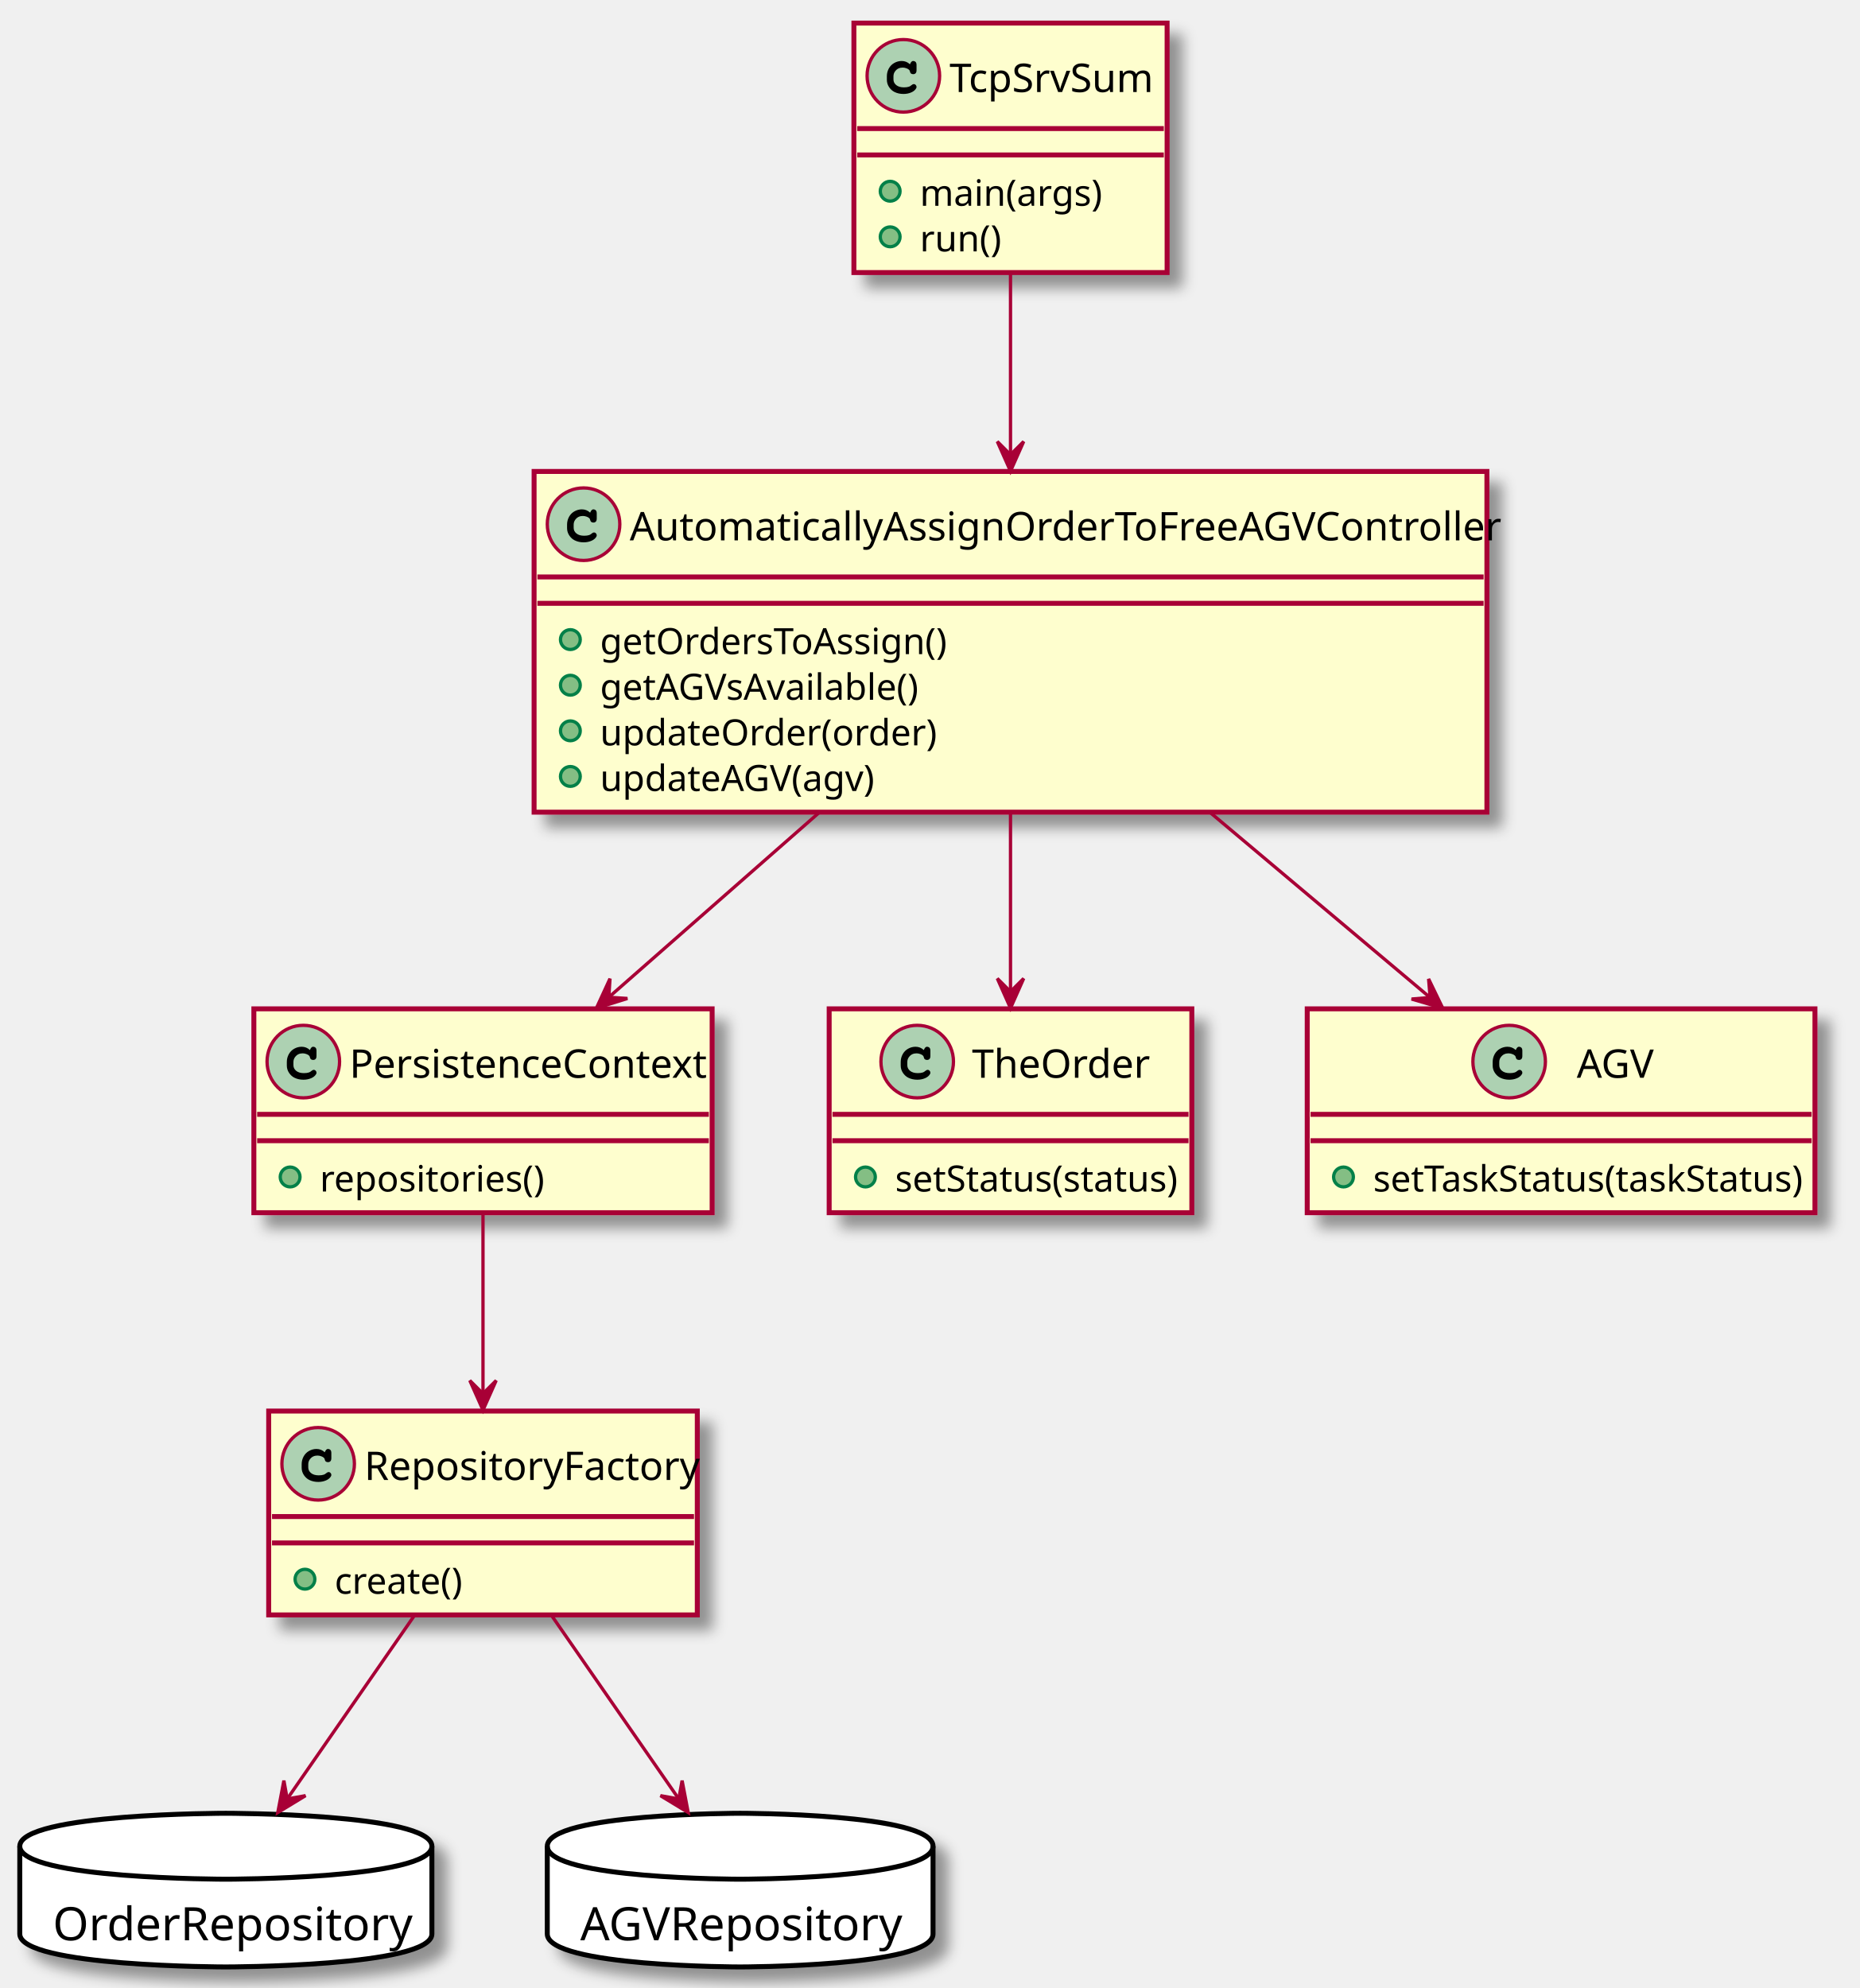
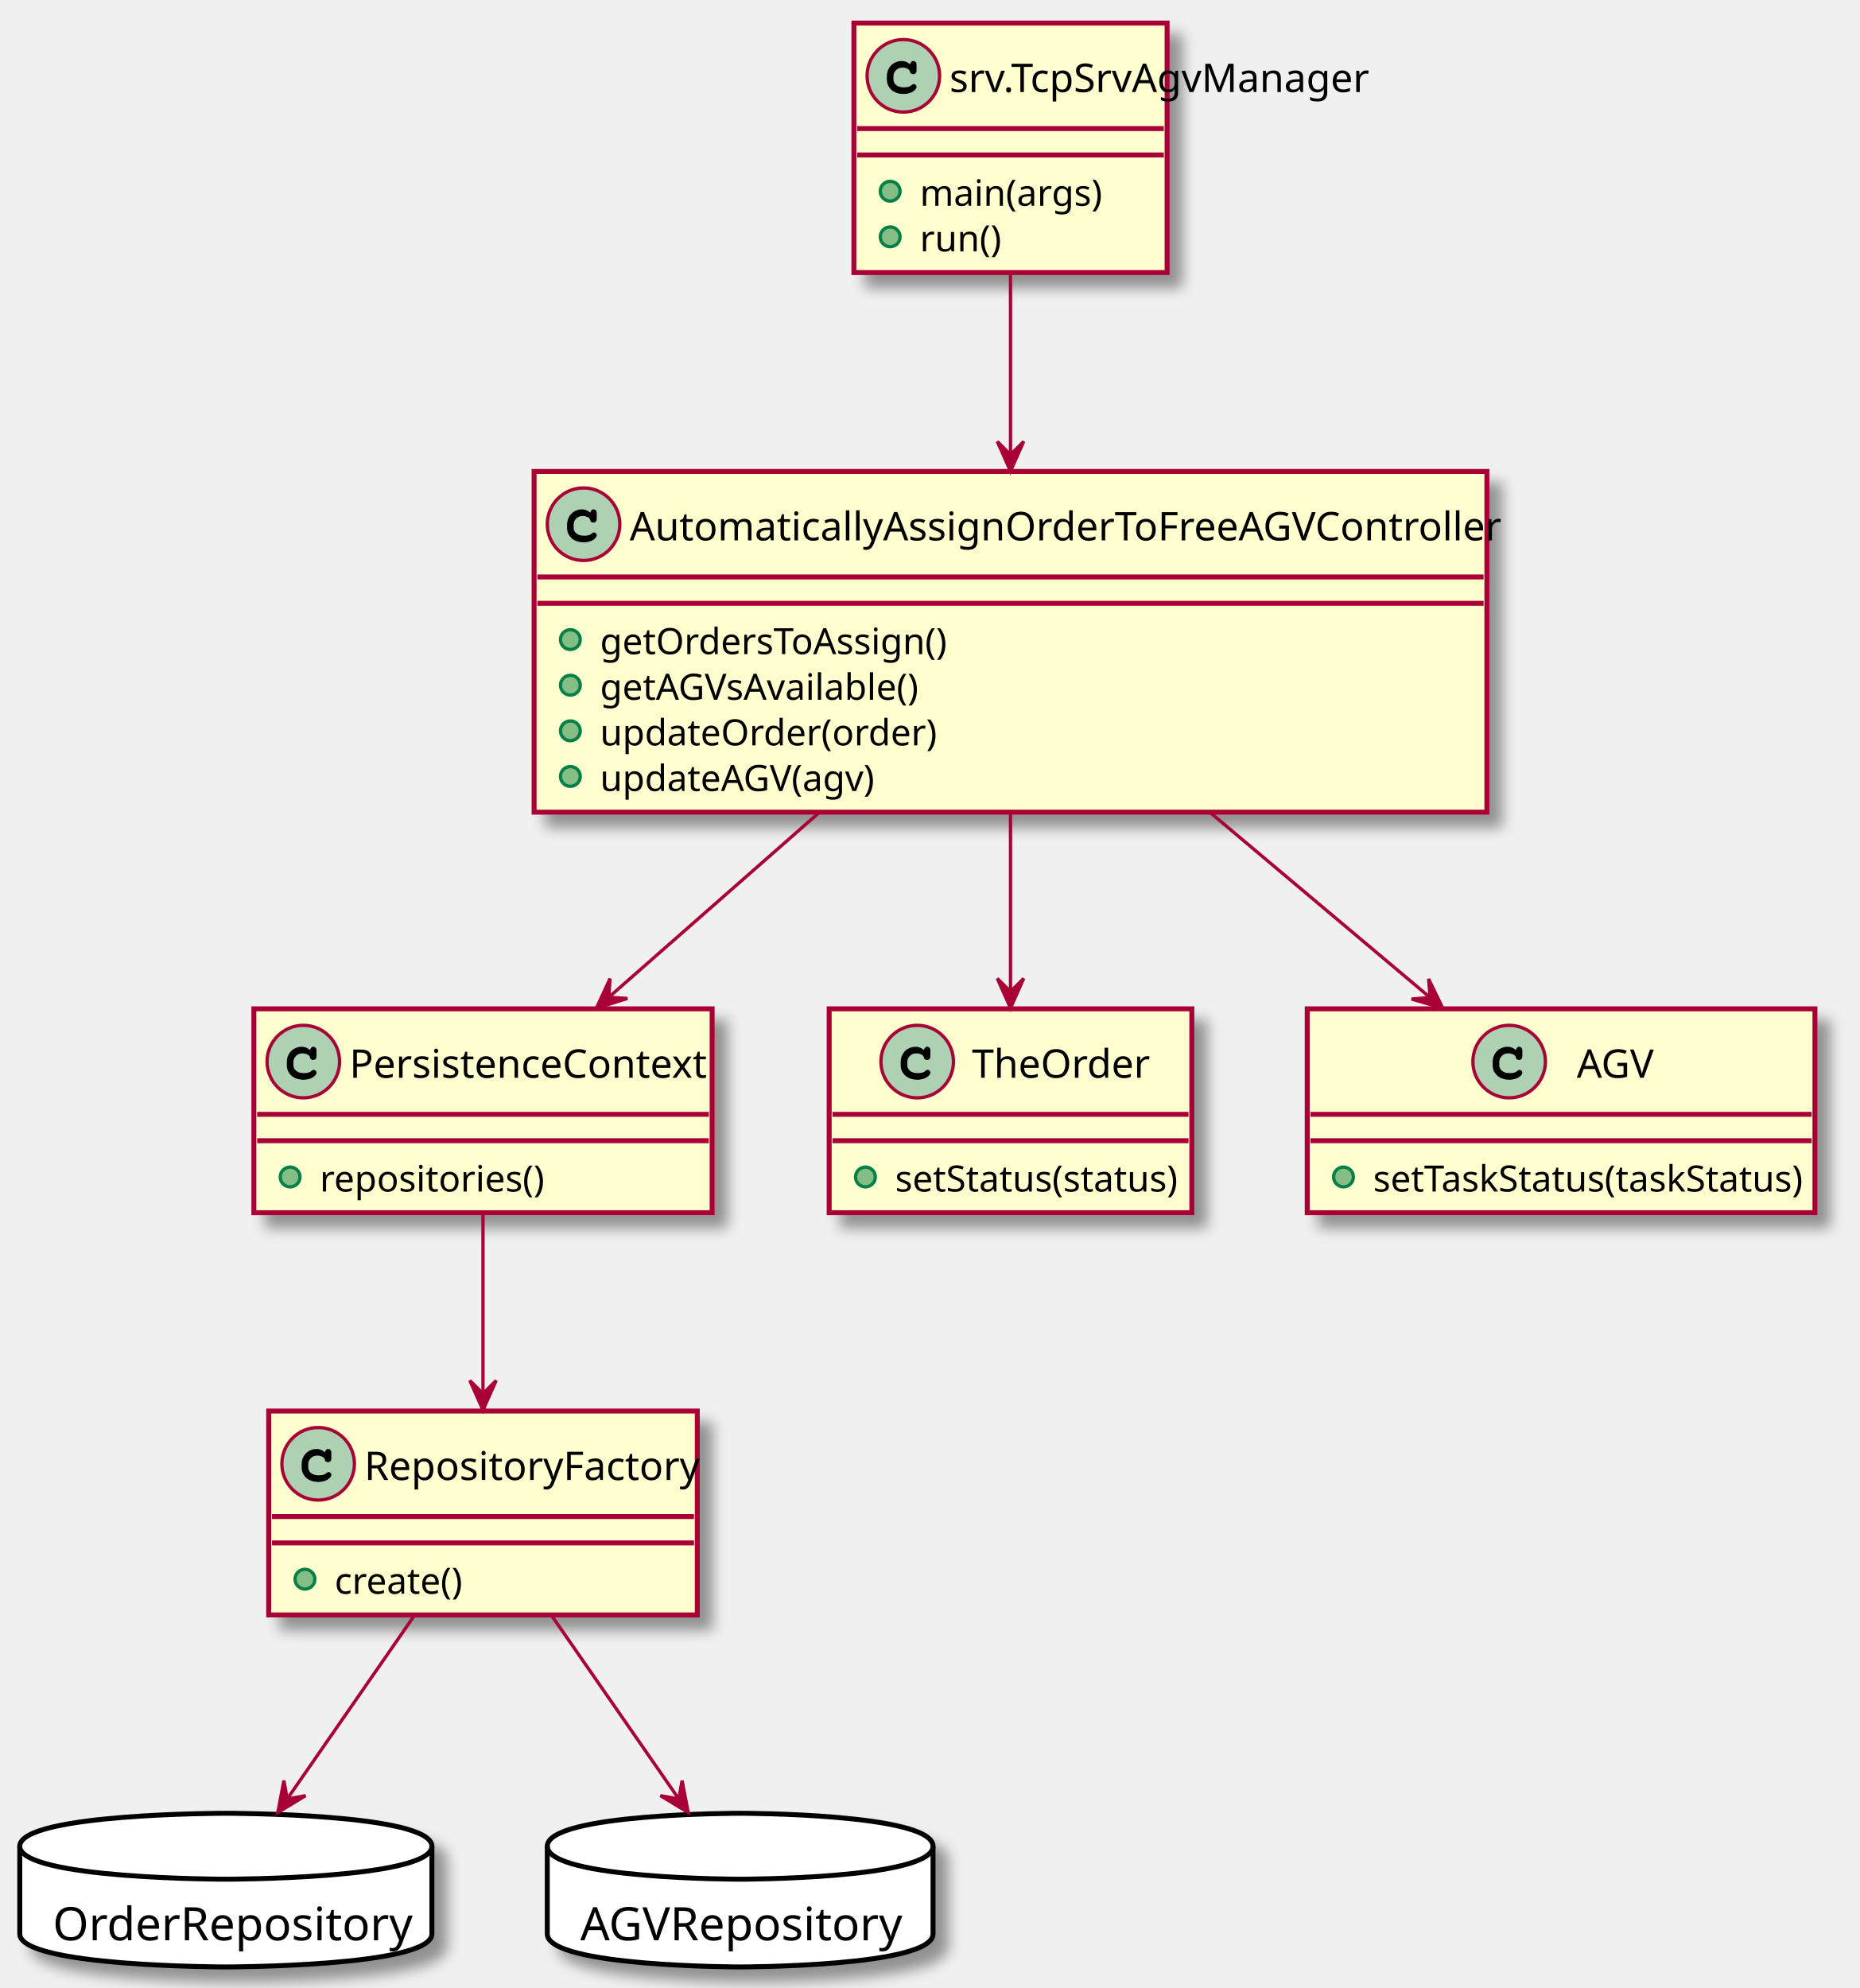
<svg xmlns="http://www.w3.org/2000/svg" contentScriptType="application/ecmascript" contentStyleType="text/css" height="603px" preserveAspectRatio="none" style="width:564px;height:603px;background:#FFFFFF;" version="1.1" viewBox="0 0 564 603" width="564px" zoomAndPan="magnify">
  <defs>
    <filter height="300%" id="f1twws07o2faf8" width="300%" x="-1" y="-1">
      <feGaussianBlur result="blurOut" stdDeviation="2.0" />
      <feColorMatrix in="blurOut" result="blurOut2" type="matrix" values="0 0 0 0 0 0 0 0 0 0 0 0 0 0 0 0 0 0 .4 0" />
      <feOffset dx="4.0" dy="4.0" in="blurOut2" result="blurOut3" />
      <feBlend in="SourceGraphic" in2="blurOut3" mode="normal" />
    </filter>
  </defs>
  <g>
    <path d="M6,560 C6,550 68.5,550 68.5,550 C68.5,550 131,550 131,560 L131,586.609 C131,596.609 68.5,596.609 68.5,596.609 C68.5,596.609 6,596.609 6,586.609 L6,560 " fill="#FFFFFF" filter="url(#f1twws07o2faf8)" style="stroke:#000000;stroke-width:1.5;" />
    <path d="M6,560 C6,570 68.5,570 68.5,570 C68.5,570 131,570 131,560 " fill="none" style="stroke:#000000;stroke-width:1.5;" />
    <text fill="#000000" font-family="sans-serif" font-size="14" lengthAdjust="spacing" textLength="105" x="16" y="588.533">OrderRepository</text>
    <path d="M166,560 C166,550 224.5,550 224.5,550 C224.5,550 283,550 283,560 L283,586.609 C283,596.609 224.5,596.609 224.5,596.609 C224.5,596.609 166,596.609 166,586.609 L166,560 " fill="#FFFFFF" filter="url(#f1twws07o2faf8)" style="stroke:#000000;stroke-width:1.5;" />
    <path d="M166,560 C166,570 224.5,570 224.5,570 C224.5,570 283,570 283,560 " fill="none" style="stroke:#000000;stroke-width:1.5;" />
    <text fill="#000000" font-family="sans-serif" font-size="14" lengthAdjust="spacing" textLength="97" x="176" y="588.533">AGVRepository</text>
-     <rect codeLine="2" fill="#FEFECE" filter="url(#f1twws07o2faf8)" height="75.672" id="TcpSrvSum" style="stroke:#A80036;stroke-width:1.5;" width="95" x="259" y="7" />
+     <rect codeLine="2" fill="#FEFECE" filter="url(#f1twws07o2faf8)" height="75.672" id="srv.TcpSrvAgvManager" style="stroke:#A80036;stroke-width:1.5;" width="95" x="259" y="7" />
    <ellipse cx="274" cy="23" fill="#ADD1B2" rx="11" ry="11" style="stroke:#A80036;stroke-width:1.0;" />
    <path d="M276,19.5 Q276.203,19 276.438,18.75 Q276.672,18.5 276.938,18.5 Q277.406,18.5 277.703,18.781 Q278,19.062 278,19.719 L278,21.281 Q278,21.938 277.719,22.219 Q277.438,22.5 277,22.5 Q276.609,22.5 276.359,22.328 Q276.109,22.156 276,21.703 Q275.953,21.391 275.781,21.219 Q275.469,20.891 274.906,20.703 Q274.344,20.5 273.781,20.5 Q273.078,20.5 272.484,20.781 Q271.906,21.062 271.453,21.688 Q271,22.312 271,23.172 L271,24.094 Q271,25.125 271.844,25.812 Q272.688,26.5 274.188,26.5 Q275.078,26.5 275.703,26.297 Q276.062,26.188 276.469,25.828 Q276.734,25.625 276.875,25.562 Q277.016,25.5 277.188,25.5 Q277.516,25.5 277.75,25.766 Q278,26.016 278,26.375 Q278,26.719 277.656,27.125 Q277.156,27.719 276.359,28.047 Q275.312,28.5 274.031,28.5 Q272.531,28.5 271.328,27.906 Q270.359,27.438 269.672,26.422 Q269,25.406 269,24.203 L269,23.109 Q269,21.859 269.594,20.766 Q270.203,19.672 271.25,19.094 Q272.312,18.5 273.5,18.5 Q274.219,18.5 274.844,18.75 Q275.469,19 276,19.5 Z " fill="#000000" />
-     <text fill="#000000" font-family="sans-serif" font-size="12" lengthAdjust="spacing" textLength="63" x="288" y="27.91">TcpSrvSum</text>
+     <text fill="#000000" font-family="sans-serif" font-size="12" lengthAdjust="spacing" textLength="63" x="288" y="27.91">srv.TcpSrvAgvManager</text>
    <line style="stroke:#A80036;stroke-width:1.5;" x1="260" x2="353" y1="39" y2="39" />
    <line style="stroke:#A80036;stroke-width:1.5;" x1="260" x2="353" y1="47" y2="47" />
    <ellipse cx="270" cy="58" fill="#84BE84" rx="3" ry="3" style="stroke:#038048;stroke-width:1.0;" />
    <text fill="#000000" font-family="sans-serif" font-size="11" lengthAdjust="spacing" textLength="52" x="279" y="62.419">main(args)</text>
    <ellipse cx="270" cy="71.836" fill="#84BE84" rx="3" ry="3" style="stroke:#038048;stroke-width:1.0;" />
    <text fill="#000000" font-family="sans-serif" font-size="11" lengthAdjust="spacing" textLength="24" x="279" y="76.255">run()</text>
    <rect codeLine="7" fill="#FEFECE" filter="url(#f1twws07o2faf8)" height="103.344" id="AutomaticallyAssignOrderToFreeAGVController" style="stroke:#A80036;stroke-width:1.5;" width="289" x="162" y="143" />
    <ellipse cx="177" cy="159" fill="#ADD1B2" rx="11" ry="11" style="stroke:#A80036;stroke-width:1.0;" />
    <path d="M179,155.5 Q179.203,155 179.438,154.75 Q179.672,154.5 179.938,154.5 Q180.406,154.5 180.703,154.781 Q181,155.062 181,155.719 L181,157.281 Q181,157.938 180.719,158.219 Q180.438,158.5 180,158.5 Q179.609,158.5 179.359,158.328 Q179.109,158.156 179,157.703 Q178.953,157.391 178.781,157.219 Q178.469,156.891 177.906,156.703 Q177.344,156.5 176.781,156.5 Q176.078,156.5 175.484,156.781 Q174.906,157.062 174.453,157.688 Q174,158.312 174,159.172 L174,160.094 Q174,161.125 174.844,161.812 Q175.688,162.5 177.188,162.5 Q178.078,162.5 178.703,162.297 Q179.062,162.188 179.469,161.828 Q179.734,161.625 179.875,161.562 Q180.016,161.5 180.188,161.5 Q180.516,161.5 180.75,161.766 Q181,162.016 181,162.375 Q181,162.719 180.656,163.125 Q180.156,163.719 179.359,164.047 Q178.312,164.5 177.031,164.5 Q175.531,164.5 174.328,163.906 Q173.359,163.438 172.672,162.422 Q172,161.406 172,160.203 L172,159.109 Q172,157.859 172.594,156.766 Q173.203,155.672 174.25,155.094 Q175.312,154.5 176.5,154.5 Q177.219,154.5 177.844,154.75 Q178.469,155 179,155.5 Z " fill="#000000" />
    <text fill="#000000" font-family="sans-serif" font-size="12" lengthAdjust="spacing" textLength="257" x="191" y="163.91">AutomaticallyAssignOrderToFreeAGVController</text>
    <line style="stroke:#A80036;stroke-width:1.5;" x1="163" x2="450" y1="175" y2="175" />
    <line style="stroke:#A80036;stroke-width:1.5;" x1="163" x2="450" y1="183" y2="183" />
    <ellipse cx="173" cy="194" fill="#84BE84" rx="3" ry="3" style="stroke:#038048;stroke-width:1.0;" />
    <text fill="#000000" font-family="sans-serif" font-size="11" lengthAdjust="spacing" textLength="103" x="182" y="198.419">getOrdersToAssign()</text>
    <ellipse cx="173" cy="207.836" fill="#84BE84" rx="3" ry="3" style="stroke:#038048;stroke-width:1.0;" />
    <text fill="#000000" font-family="sans-serif" font-size="11" lengthAdjust="spacing" textLength="97" x="182" y="212.255">getAGVsAvailable()</text>
    <ellipse cx="173" cy="221.672" fill="#84BE84" rx="3" ry="3" style="stroke:#038048;stroke-width:1.0;" />
    <text fill="#000000" font-family="sans-serif" font-size="11" lengthAdjust="spacing" textLength="95" x="182" y="226.091">updateOrder(order)</text>
    <ellipse cx="173" cy="235.508" fill="#84BE84" rx="3" ry="3" style="stroke:#038048;stroke-width:1.0;" />
    <text fill="#000000" font-family="sans-serif" font-size="11" lengthAdjust="spacing" textLength="83" x="182" y="239.927">updateAGV(agv)</text>
    <rect codeLine="14" fill="#FEFECE" filter="url(#f1twws07o2faf8)" height="61.836" id="PersistenceContext" style="stroke:#A80036;stroke-width:1.5;" width="139" x="77" y="306" />
    <ellipse cx="92" cy="322" fill="#ADD1B2" rx="11" ry="11" style="stroke:#A80036;stroke-width:1.0;" />
    <path d="M94,318.5 Q94.203,318 94.438,317.75 Q94.672,317.5 94.938,317.5 Q95.406,317.5 95.703,317.781 Q96,318.062 96,318.719 L96,320.281 Q96,320.938 95.719,321.219 Q95.438,321.5 95,321.5 Q94.609,321.5 94.359,321.328 Q94.109,321.156 94,320.703 Q93.953,320.391 93.781,320.219 Q93.469,319.891 92.906,319.703 Q92.344,319.5 91.781,319.5 Q91.078,319.5 90.484,319.781 Q89.906,320.062 89.453,320.688 Q89,321.312 89,322.172 L89,323.094 Q89,324.125 89.844,324.812 Q90.688,325.5 92.188,325.5 Q93.078,325.5 93.703,325.297 Q94.062,325.188 94.469,324.828 Q94.734,324.625 94.875,324.562 Q95.016,324.5 95.188,324.5 Q95.516,324.5 95.75,324.766 Q96,325.016 96,325.375 Q96,325.719 95.656,326.125 Q95.156,326.719 94.359,327.047 Q93.312,327.5 92.031,327.5 Q90.531,327.5 89.328,326.906 Q88.359,326.438 87.672,325.422 Q87,324.406 87,323.203 L87,322.109 Q87,320.859 87.594,319.766 Q88.203,318.672 89.25,318.094 Q90.312,317.5 91.5,317.5 Q92.219,317.5 92.844,317.75 Q93.469,318 94,318.5 Z " fill="#000000" />
    <text fill="#000000" font-family="sans-serif" font-size="12" lengthAdjust="spacing" textLength="107" x="106" y="326.91">PersistenceContext</text>
    <line style="stroke:#A80036;stroke-width:1.5;" x1="78" x2="215" y1="338" y2="338" />
    <line style="stroke:#A80036;stroke-width:1.5;" x1="78" x2="215" y1="346" y2="346" />
    <ellipse cx="88" cy="357" fill="#84BE84" rx="3" ry="3" style="stroke:#038048;stroke-width:1.0;" />
    <text fill="#000000" font-family="sans-serif" font-size="11" lengthAdjust="spacing" textLength="65" x="97" y="361.419">repositories()</text>
    <rect codeLine="18" fill="#FEFECE" filter="url(#f1twws07o2faf8)" height="61.836" id="RepositoryFactory" style="stroke:#A80036;stroke-width:1.5;" width="130" x="81.5" y="428" />
    <ellipse cx="96.5" cy="444" fill="#ADD1B2" rx="11" ry="11" style="stroke:#A80036;stroke-width:1.0;" />
    <path d="M98.5,440.5 Q98.703,440 98.938,439.75 Q99.172,439.5 99.438,439.5 Q99.906,439.5 100.203,439.781 Q100.5,440.062 100.5,440.719 L100.5,442.281 Q100.5,442.938 100.219,443.219 Q99.938,443.5 99.5,443.5 Q99.109,443.5 98.859,443.328 Q98.609,443.156 98.5,442.703 Q98.453,442.391 98.281,442.219 Q97.969,441.891 97.406,441.703 Q96.844,441.5 96.281,441.5 Q95.578,441.5 94.984,441.781 Q94.406,442.062 93.953,442.688 Q93.5,443.312 93.5,444.172 L93.5,445.094 Q93.5,446.125 94.344,446.812 Q95.188,447.5 96.688,447.5 Q97.578,447.5 98.203,447.297 Q98.562,447.188 98.969,446.828 Q99.234,446.625 99.375,446.562 Q99.516,446.5 99.688,446.5 Q100.016,446.5 100.25,446.766 Q100.5,447.016 100.5,447.375 Q100.5,447.719 100.156,448.125 Q99.656,448.719 98.859,449.047 Q97.812,449.5 96.531,449.5 Q95.031,449.5 93.828,448.906 Q92.859,448.438 92.172,447.422 Q91.5,446.406 91.5,445.203 L91.5,444.109 Q91.5,442.859 92.094,441.766 Q92.703,440.672 93.75,440.094 Q94.812,439.5 96,439.5 Q96.719,439.5 97.344,439.75 Q97.969,440 98.5,440.5 Z " fill="#000000" />
    <text fill="#000000" font-family="sans-serif" font-size="12" lengthAdjust="spacing" textLength="98" x="110.5" y="448.91">RepositoryFactory</text>
    <line style="stroke:#A80036;stroke-width:1.5;" x1="82.5" x2="210.5" y1="460" y2="460" />
    <line style="stroke:#A80036;stroke-width:1.5;" x1="82.5" x2="210.5" y1="468" y2="468" />
    <ellipse cx="92.5" cy="479" fill="#84BE84" rx="3" ry="3" style="stroke:#038048;stroke-width:1.0;" />
    <text fill="#000000" font-family="sans-serif" font-size="11" lengthAdjust="spacing" textLength="39" x="101.5" y="483.419">create()</text>
    <rect codeLine="28" fill="#FEFECE" filter="url(#f1twws07o2faf8)" height="61.836" id="TheOrder" style="stroke:#A80036;stroke-width:1.5;" width="110" x="251.5" y="306" />
    <ellipse cx="278.2" cy="322" fill="#ADD1B2" rx="11" ry="11" style="stroke:#A80036;stroke-width:1.0;" />
    <path d="M280.2,318.5 Q280.403,318 280.637,317.75 Q280.872,317.5 281.137,317.5 Q281.606,317.5 281.903,317.781 Q282.2,318.062 282.2,318.719 L282.2,320.281 Q282.2,320.938 281.919,321.219 Q281.637,321.5 281.2,321.5 Q280.809,321.5 280.559,321.328 Q280.309,321.156 280.2,320.703 Q280.153,320.391 279.981,320.219 Q279.669,319.891 279.106,319.703 Q278.544,319.5 277.981,319.5 Q277.278,319.5 276.684,319.781 Q276.106,320.062 275.653,320.688 Q275.2,321.312 275.2,322.172 L275.2,323.094 Q275.2,324.125 276.044,324.812 Q276.887,325.5 278.387,325.5 Q279.278,325.5 279.903,325.297 Q280.262,325.188 280.669,324.828 Q280.934,324.625 281.075,324.562 Q281.216,324.5 281.387,324.5 Q281.716,324.5 281.95,324.766 Q282.2,325.016 282.2,325.375 Q282.2,325.719 281.856,326.125 Q281.356,326.719 280.559,327.047 Q279.512,327.5 278.231,327.5 Q276.731,327.5 275.528,326.906 Q274.559,326.438 273.872,325.422 Q273.2,324.406 273.2,323.203 L273.2,322.109 Q273.2,320.859 273.794,319.766 Q274.403,318.672 275.45,318.094 Q276.512,317.5 277.7,317.5 Q278.419,317.5 279.044,317.75 Q279.669,318 280.2,318.5 Z " fill="#000000" />
    <text fill="#000000" font-family="sans-serif" font-size="12" lengthAdjust="spacing" textLength="52" x="294.8" y="326.91">TheOrder</text>
    <line style="stroke:#A80036;stroke-width:1.5;" x1="252.5" x2="360.5" y1="338" y2="338" />
    <line style="stroke:#A80036;stroke-width:1.5;" x1="252.5" x2="360.5" y1="346" y2="346" />
    <ellipse cx="262.5" cy="357" fill="#84BE84" rx="3" ry="3" style="stroke:#038048;stroke-width:1.0;" />
    <text fill="#000000" font-family="sans-serif" font-size="11" lengthAdjust="spacing" textLength="84" x="271.5" y="361.419">setStatus(status)</text>
    <rect codeLine="32" fill="#FEFECE" filter="url(#f1twws07o2faf8)" height="61.836" id="AGV" style="stroke:#A80036;stroke-width:1.5;" width="154" x="396.5" y="306" />
    <ellipse cx="457.75" cy="322" fill="#ADD1B2" rx="11" ry="11" style="stroke:#A80036;stroke-width:1.0;" />
    <path d="M459.75,318.5 Q459.953,318 460.188,317.75 Q460.422,317.5 460.688,317.5 Q461.156,317.5 461.453,317.781 Q461.75,318.062 461.75,318.719 L461.75,320.281 Q461.75,320.938 461.469,321.219 Q461.188,321.5 460.75,321.5 Q460.359,321.5 460.109,321.328 Q459.859,321.156 459.75,320.703 Q459.703,320.391 459.531,320.219 Q459.219,319.891 458.656,319.703 Q458.094,319.5 457.531,319.5 Q456.828,319.5 456.234,319.781 Q455.656,320.062 455.203,320.688 Q454.75,321.312 454.75,322.172 L454.75,323.094 Q454.75,324.125 455.594,324.812 Q456.438,325.5 457.938,325.5 Q458.828,325.5 459.453,325.297 Q459.812,325.188 460.219,324.828 Q460.484,324.625 460.625,324.562 Q460.766,324.5 460.938,324.5 Q461.266,324.5 461.5,324.766 Q461.75,325.016 461.75,325.375 Q461.75,325.719 461.406,326.125 Q460.906,326.719 460.109,327.047 Q459.062,327.5 457.781,327.5 Q456.281,327.5 455.078,326.906 Q454.109,326.438 453.422,325.422 Q452.75,324.406 452.75,323.203 L452.75,322.109 Q452.75,320.859 453.344,319.766 Q453.953,318.672 455,318.094 Q456.062,317.5 457.25,317.5 Q457.969,317.5 458.594,317.75 Q459.219,318 459.75,318.5 Z " fill="#000000" />
    <text fill="#000000" font-family="sans-serif" font-size="12" lengthAdjust="spacing" textLength="23" x="478.25" y="326.91">AGV</text>
    <line style="stroke:#A80036;stroke-width:1.5;" x1="397.5" x2="549.5" y1="338" y2="338" />
    <line style="stroke:#A80036;stroke-width:1.5;" x1="397.5" x2="549.5" y1="346" y2="346" />
    <ellipse cx="407.5" cy="357" fill="#84BE84" rx="3" ry="3" style="stroke:#038048;stroke-width:1.0;" />
    <text fill="#000000" font-family="sans-serif" font-size="11" lengthAdjust="spacing" textLength="128" x="416.5" y="361.419">setTaskStatus(taskStatus)</text>
-     <path codeLine="36" d="M306.5,83.22 C306.5,99.76 306.5,119.57 306.5,137.82 " fill="none" id="TcpSrvSum-to-AutomaticallyAssignOrderToFreeAGVController" style="stroke:#A80036;stroke-width:1.0;" />
+     <path codeLine="36" d="M306.5,83.22 C306.5,99.76 306.5,119.57 306.5,137.82 " fill="none" id="srv.TcpSrvAgvManager-to-AutomaticallyAssignOrderToFreeAGVController" style="stroke:#A80036;stroke-width:1.0;" />
    <polygon fill="#A80036" points="306.5,142.92,310.5,133.92,306.5,137.92,302.5,133.92,306.5,142.92" style="stroke:#A80036;stroke-width:1.0;" />
    <path codeLine="38" d="M248.74,246.22 C227.42,264.94 203.82,285.67 184.67,302.48 " fill="none" id="AutomaticallyAssignOrderToFreeAGVController-to-PersistenceContext" style="stroke:#A80036;stroke-width:1.0;" />
    <polygon fill="#A80036" points="180.9,305.79,190.302,302.856,184.657,302.49,185.022,296.845,180.9,305.79" style="stroke:#A80036;stroke-width:1.0;" />
    <path codeLine="40" d="M146.5,368.28 C146.5,384.77 146.5,405.26 146.5,422.49 " fill="none" id="PersistenceContext-to-RepositoryFactory" style="stroke:#A80036;stroke-width:1.0;" />
    <polygon fill="#A80036" points="146.5,427.73,150.5,418.73,146.5,422.73,142.5,418.73,146.5,427.73" style="stroke:#A80036;stroke-width:1.0;" />
    <path codeLine="42" d="M125.6,490.15 C113.62,507.43 98.71,528.93 87.13,545.63 " fill="none" id="RepositoryFactory-to-OrderRepository" style="stroke:#A80036;stroke-width:1.0;" />
    <polygon fill="#A80036" points="84.26,549.77,92.679,544.659,87.112,545.663,86.108,540.096,84.26,549.77" style="stroke:#A80036;stroke-width:1.0;" />
    <path codeLine="43" d="M167.4,490.15 C179.38,507.43 194.29,528.93 205.87,545.63 " fill="none" id="RepositoryFactory-to-AGVRepository" style="stroke:#A80036;stroke-width:1.0;" />
    <polygon fill="#A80036" points="208.74,549.77,206.892,540.096,205.888,545.663,200.321,544.659,208.74,549.77" style="stroke:#A80036;stroke-width:1.0;" />
    <path codeLine="45" d="M306.5,246.22 C306.5,264.32 306.5,284.29 306.5,300.79 " fill="none" id="AutomaticallyAssignOrderToFreeAGVController-to-TheOrder" style="stroke:#A80036;stroke-width:1.0;" />
    <polygon fill="#A80036" points="306.5,305.79,310.5,296.79,306.5,300.79,302.5,296.79,306.5,305.79" style="stroke:#A80036;stroke-width:1.0;" />
    <path codeLine="46" d="M366.79,246.22 C389.04,264.94 413.67,285.67 433.66,302.48 " fill="none" id="AutomaticallyAssignOrderToFreeAGVController-to-AGV" style="stroke:#A80036;stroke-width:1.0;" />
    <polygon fill="#A80036" points="437.6,305.79,433.315,296.922,433.784,302.56,428.146,303.029,437.6,305.79" style="stroke:#A80036;stroke-width:1.0;" />
  </g>
</svg>
